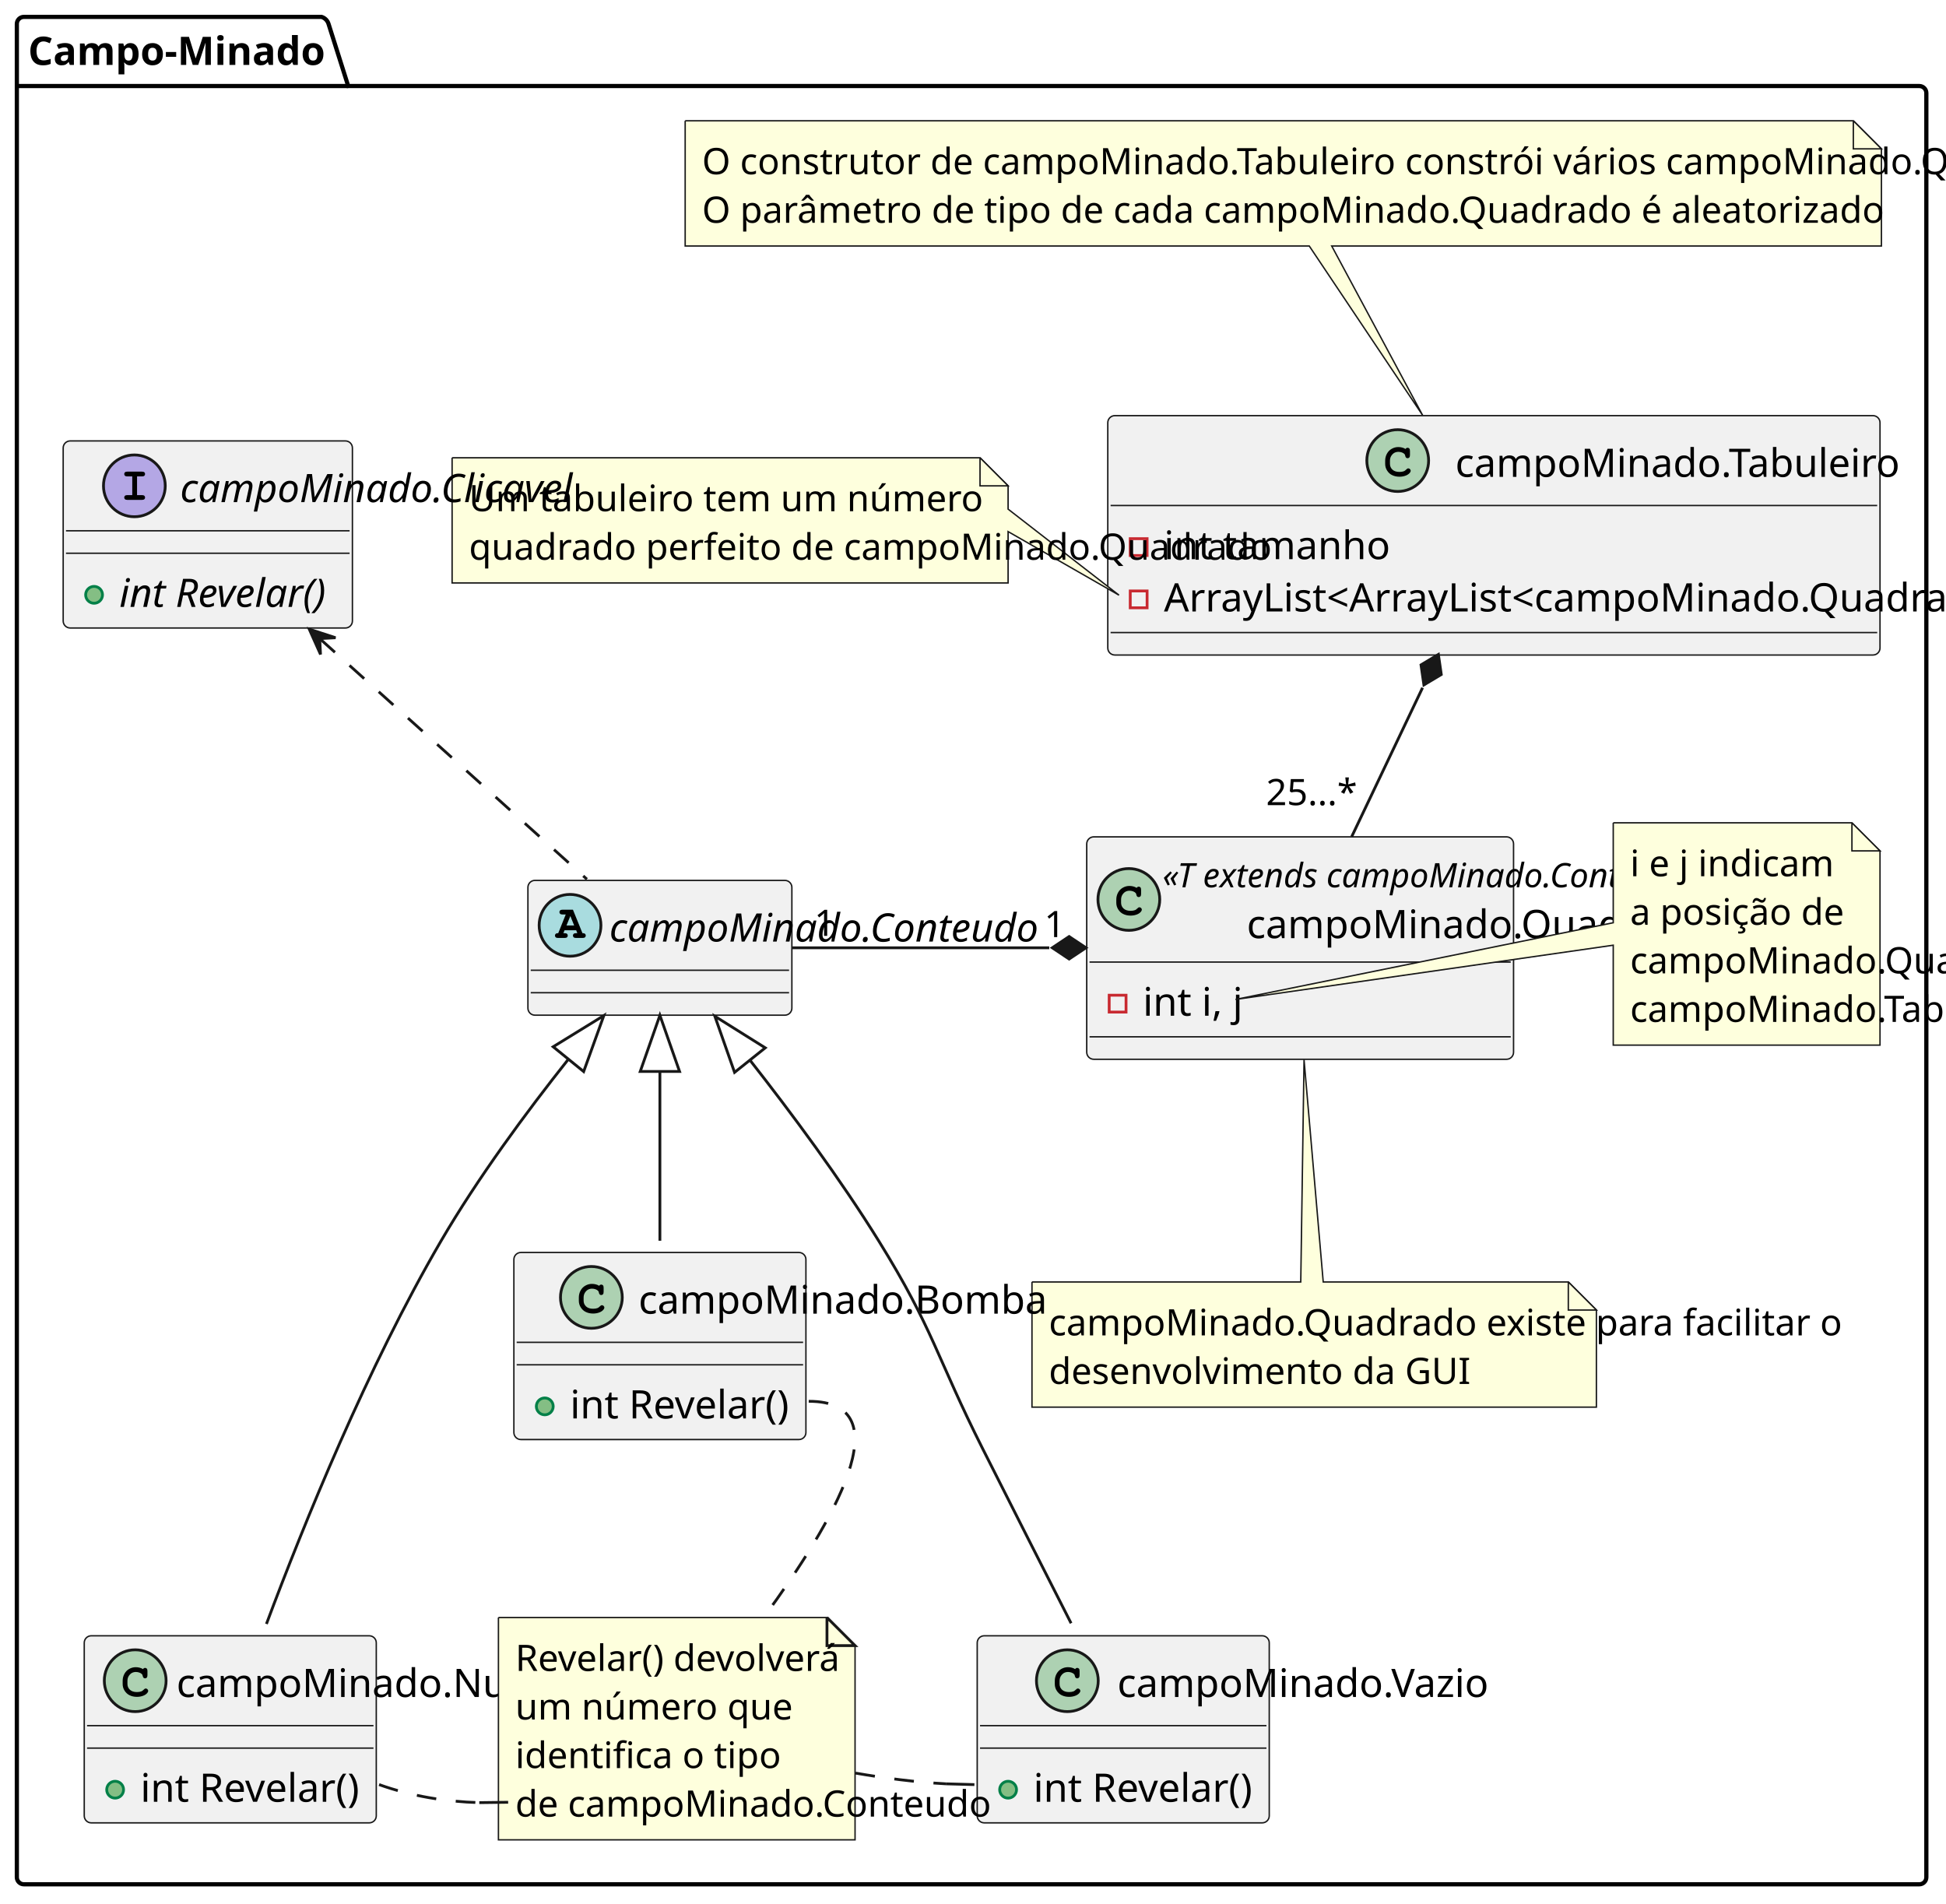
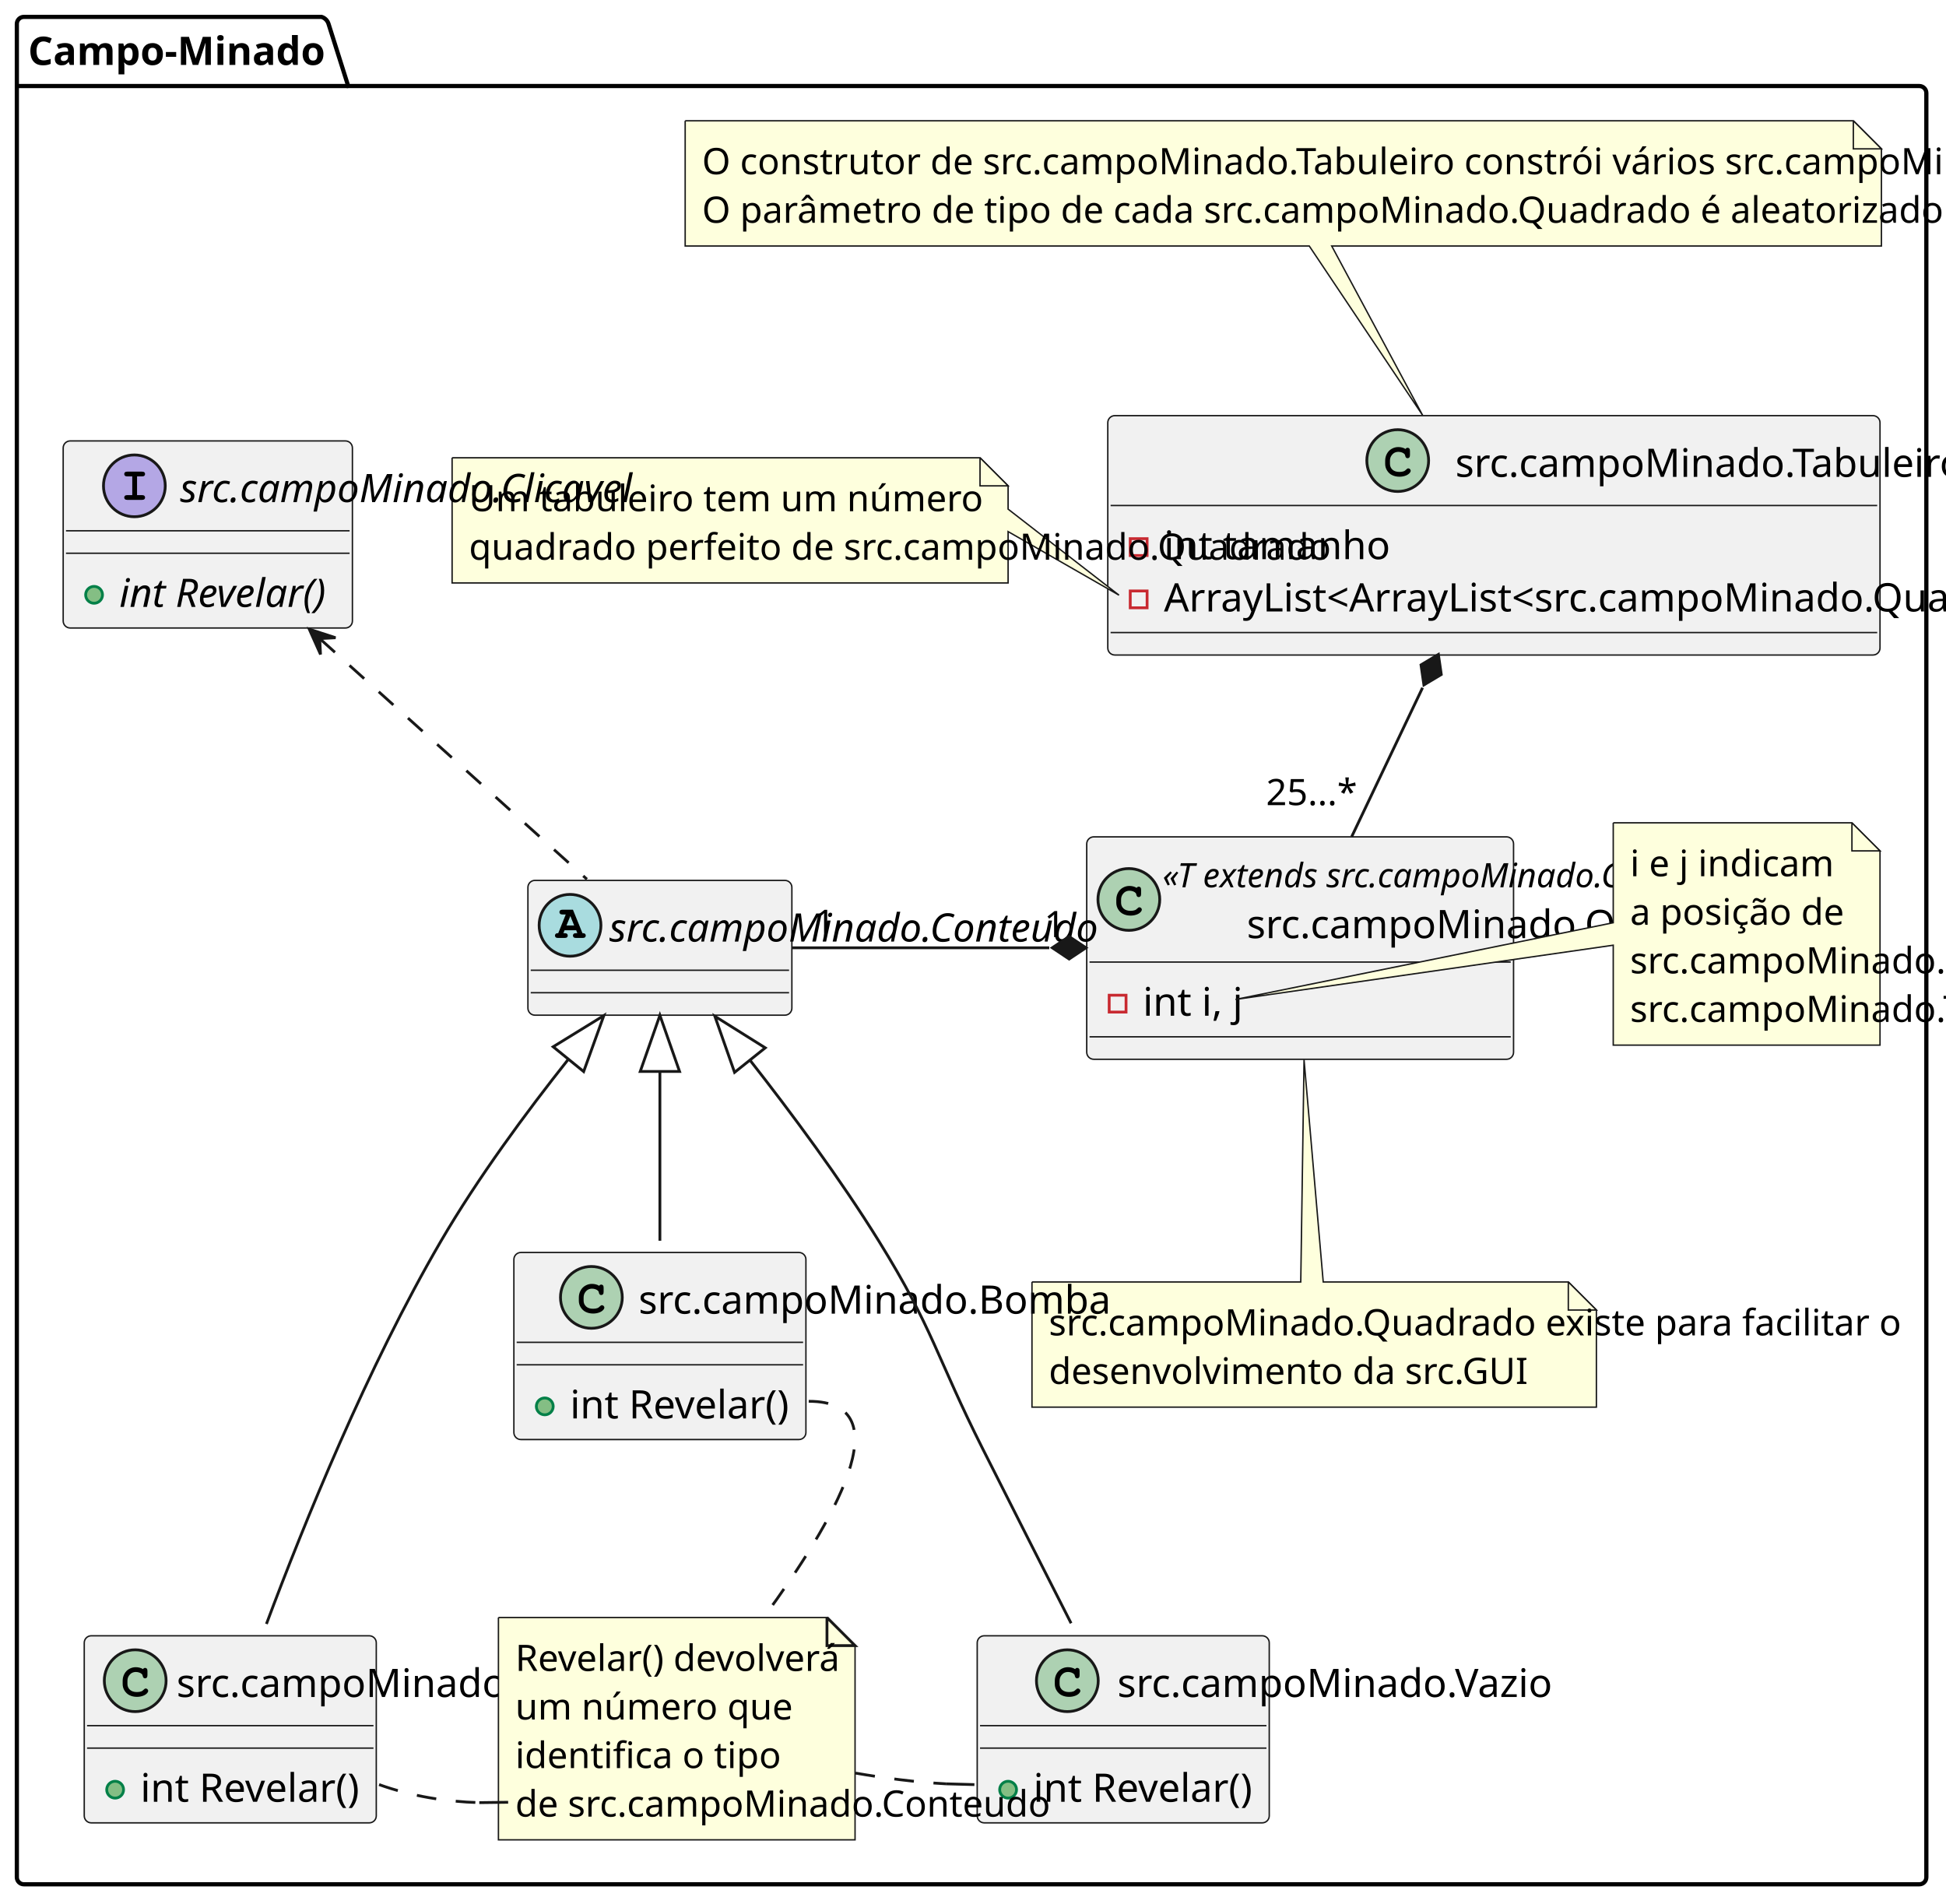
<svg xmlns="http://www.w3.org/2000/svg" contentStyleType="text/css" height="678px" preserveAspectRatio="none" style="width:693px;height:678px;background:#FFFFFF;" version="1.1" viewBox="0 0 693 678" width="693px" zoomAndPan="magnify">
  <defs />
  <g>
    <g id="cluster_Campo-Minado">
      <path d="M8.5,6.014 L114.5,6.014 A3.75,3.75 0 0 1 117,8.514 L124,30.635 L683.5,30.635 A2.5,2.5 0 0 1 686,33.135 L686,668.514 A2.5,2.5 0 0 1 683.5,671.014 L8.5,671.014 A2.5,2.5 0 0 1 6,668.514 L6,8.514 A2.5,2.5 0 0 1 8.5,6.014 " fill="none" style="stroke:#000000;stroke-width:1.5;" />
      <line style="stroke:#000000;stroke-width:1.5;" x1="6" x2="124" y1="30.635" y2="30.635" />
-       <text fill="#000000" font-family="sans-serif" font-size="14" font-weight="bold" lengthAdjust="spacing" textLength="105" x="10" y="23.121">Campo-Minado</text>
+       <text fill="#000000" font-family="sans-serif" font-size="14" font-weight="bold" lengthAdjust="spacing" textLength="105" x="10" y="23.121">Campo-Minado
+             </text>
    </g>
    <g id="elem_Tabuleiro">
-       <rect codeLine="3" fill="#F1F1F1" height="85.242" id="campoMinado.Tabuleiro" rx="2.5" ry="2.5" style="stroke:#181818;stroke-width:0.5;" width="275" x="394.5" y="148.014" />
+       <rect codeLine="3" fill="#F1F1F1" height="85.242" id="src.campoMinado.Tabuleiro" rx="2.5" ry="2.5" style="stroke:#181818;stroke-width:0.5;" width="275" x="394.5" y="148.014" />
      <ellipse cx="497.75" cy="164.014" fill="#ADD1B2" rx="11" ry="11" style="stroke:#181818;stroke-width:1.0;" />
      <path d="M500.516,159.889 Q500.672,159.67 500.859,159.56 Q501.047,159.451 501.266,159.451 Q501.641,159.451 501.875,159.717 Q502.109,159.967 502.109,160.576 L502.109,162.029 Q502.109,162.639 501.875,162.904 Q501.641,163.17 501.266,163.17 Q500.922,163.17 500.719,162.967 Q500.516,162.779 500.406,162.264 Q500.359,161.904 500.172,161.717 Q499.844,161.342 499.234,161.123 Q498.625,160.904 498,160.904 Q497.234,160.904 496.594,161.232 Q495.969,161.56 495.469,162.31 Q494.984,163.06 494.984,164.092 L494.984,165.185 Q494.984,166.42 495.875,167.248 Q496.766,168.06 498.359,168.06 Q499.297,168.06 499.953,167.81 Q500.344,167.654 500.766,167.217 Q501.031,166.951 501.172,166.873 Q501.328,166.795 501.531,166.795 Q501.859,166.795 502.109,167.06 Q502.375,167.31 502.375,167.654 Q502.375,167.998 502.031,168.404 Q501.531,168.982 500.734,169.31 Q499.656,169.764 498.359,169.764 Q496.844,169.764 495.641,169.139 Q494.656,168.639 493.969,167.576 Q493.281,166.498 493.281,165.217 L493.281,164.06 Q493.281,162.732 493.891,161.592 Q494.516,160.435 495.609,159.826 Q496.703,159.201 497.938,159.201 Q498.672,159.201 499.312,159.373 Q499.969,159.529 500.516,159.889 Z " fill="#000000" />
-       <text fill="#000000" font-family="sans-serif" font-size="14" lengthAdjust="spacing" textLength="60" x="518.25" y="169.81">campoMinado.Tabuleiro</text>
+       <text fill="#000000" font-family="sans-serif" font-size="14" lengthAdjust="spacing" textLength="60" x="518.25" y="169.81">src.campoMinado.Tabuleiro
+             </text>
      <line style="stroke:#181818;stroke-width:0.5;" x1="395.5" x2="668.5" y1="180.014" y2="180.014" />
      <rect fill="none" height="6" style="stroke:#C82930;stroke-width:1.0;" width="6" x="402.5" y="191.824" />
-       <text fill="#000000" font-family="sans-serif" font-size="14" lengthAdjust="spacing" textLength="74" x="414.5" y="199.121">int tamanho</text>
+       <text fill="#000000" font-family="sans-serif" font-size="14" lengthAdjust="spacing" textLength="74" x="414.5" y="199.121">int tamanho
+             </text>
      <rect fill="none" height="6" style="stroke:#C82930;stroke-width:1.0;" width="6" x="402.5" y="210.445" />
-       <text fill="#000000" font-family="sans-serif" font-size="14" lengthAdjust="spacing" textLength="249" x="414.5" y="217.742">ArrayList&lt;ArrayList&lt;campoMinado.Quadrado&gt;&gt; board</text>
+       <text fill="#000000" font-family="sans-serif" font-size="14" lengthAdjust="spacing" textLength="249" x="414.5" y="217.742">ArrayList&lt;ArrayList&lt;src.campoMinado.Quadrado&gt;&gt;
+                 board
+             </text>
      <line style="stroke:#181818;stroke-width:0.5;" x1="395.5" x2="668.5" y1="225.256" y2="225.256" />
    </g>
    <g id="elem_GMN4">
      <path d="M244,43.014 L244,87.596 A0,0 0 0 0 244,87.596 L466.24,87.596 L506.62,147.884 L474.24,87.596 L670,87.596 A0,0 0 0 0 670,87.596 L670,53.014 L660,43.014 L244,43.014 A0,0 0 0 0 244,43.014 " fill="#FEFFDD" style="stroke:#181818;stroke-width:0.5;" />
      <path d="M660,43.014 L660,53.014 L670,53.014 L660,43.014 " fill="#FEFFDD" style="stroke:#181818;stroke-width:0.5;" />
-       <text fill="#000000" font-family="sans-serif" font-size="13" lengthAdjust="spacing" textLength="405" x="250" y="62.042">O construtor de campoMinado.Tabuleiro constrói vários campoMinado.Quadrado para compor board</text>
-       <text fill="#000000" font-family="sans-serif" font-size="13" lengthAdjust="spacing" textLength="310" x="250" y="79.333">O parâmetro de tipo de cada campoMinado.Quadrado é aleatorizado</text>
+       <text fill="#000000" font-family="sans-serif" font-size="13" lengthAdjust="spacing" textLength="405" x="250" y="62.042">O
+                 construtor de src.campoMinado.Tabuleiro constrói vários src.campoMinado.Quadrado para compor
+                 board
+             </text>
+       <text fill="#000000" font-family="sans-serif" font-size="13" lengthAdjust="spacing" textLength="310" x="250" y="79.333">O
+                 parâmetro de tipo de cada src.campoMinado.Quadrado é aleatorizado
+             </text>
    </g>
    <path d="M161,163.014 L161,207.596 A0,0 0 0 0 161,207.596 L359,207.596 A0,0 0 0 0 359,207.596 L359,189.305 L398.5,211.945 L359,181.305 L359,173.014 L349,163.014 L161,163.014 A0,0 0 0 0 161,163.014 " fill="#FEFFDD" style="stroke:#181818;stroke-width:0.5;" />
    <path d="M349,163.014 L349,173.014 L359,173.014 L349,163.014 " fill="#FEFFDD" style="stroke:#181818;stroke-width:0.5;" />
-     <text fill="#000000" font-family="sans-serif" font-size="13" lengthAdjust="spacing" textLength="168" x="167" y="182.042">Um tabuleiro tem um número</text>
-     <text fill="#000000" font-family="sans-serif" font-size="13" lengthAdjust="spacing" textLength="177" x="167" y="199.333">quadrado perfeito de campoMinado.Quadrado</text>
+     <text fill="#000000" font-family="sans-serif" font-size="13" lengthAdjust="spacing" textLength="168" x="167" y="182.042">Um tabuleiro tem um número
+         </text>
+     <text fill="#000000" font-family="sans-serif" font-size="13" lengthAdjust="spacing" textLength="177" x="167" y="199.333">quadrado
+             perfeito de src.campoMinado.Quadrado
+         </text>
    <g id="elem_Quadrado">
-       <rect codeLine="15" fill="#F1F1F1" height="79.203" id="campoMinado.Quadrado" rx="2.5" ry="2.5" style="stroke:#181818;stroke-width:0.5;" width="152" x="387" y="298.014" />
+       <rect codeLine="15" fill="#F1F1F1" height="79.203" id="src.campoMinado.Quadrado" rx="2.5" ry="2.5" style="stroke:#181818;stroke-width:0.5;" width="152" x="387" y="298.014" />
      <ellipse cx="402" cy="320.305" fill="#ADD1B2" rx="11" ry="11" style="stroke:#181818;stroke-width:1.0;" />
      <path d="M404.766,316.18 Q404.922,315.961 405.109,315.852 Q405.297,315.742 405.516,315.742 Q405.891,315.742 406.125,316.008 Q406.359,316.258 406.359,316.867 L406.359,318.32 Q406.359,318.93 406.125,319.195 Q405.891,319.461 405.516,319.461 Q405.172,319.461 404.969,319.258 Q404.766,319.07 404.656,318.555 Q404.609,318.195 404.422,318.008 Q404.094,317.633 403.484,317.414 Q402.875,317.195 402.25,317.195 Q401.484,317.195 400.844,317.523 Q400.219,317.852 399.719,318.602 Q399.234,319.352 399.234,320.383 L399.234,321.477 Q399.234,322.711 400.125,323.539 Q401.016,324.352 402.609,324.352 Q403.547,324.352 404.203,324.102 Q404.594,323.945 405.016,323.508 Q405.281,323.242 405.422,323.164 Q405.578,323.086 405.781,323.086 Q406.109,323.086 406.359,323.352 Q406.625,323.602 406.625,323.945 Q406.625,324.289 406.281,324.695 Q405.781,325.273 404.984,325.602 Q403.906,326.055 402.609,326.055 Q401.094,326.055 399.891,325.43 Q398.906,324.93 398.219,323.867 Q397.531,322.789 397.531,321.508 L397.531,320.352 Q397.531,319.023 398.141,317.883 Q398.766,316.727 399.859,316.117 Q400.953,315.492 402.188,315.492 Q402.922,315.492 403.562,315.664 Q404.219,315.82 404.766,316.18 Z " fill="#000000" />
-       <text fill="#000000" font-family="sans-serif" font-size="12" font-style="italic" lengthAdjust="spacing" textLength="124" x="414" y="315.963">«T extends campoMinado.Conteudo»</text>
-       <text fill="#000000" font-family="sans-serif" font-size="14" lengthAdjust="spacing" textLength="64" x="444" y="334.082">campoMinado.Quadrado</text>
+       <text fill="#000000" font-family="sans-serif" font-size="12" font-style="italic" lengthAdjust="spacing" textLength="124" x="414" y="315.963">«T
+                 extends src.campoMinado.Conteudo»
+             </text>
+       <text fill="#000000" font-family="sans-serif" font-size="14" lengthAdjust="spacing" textLength="64" x="444" y="334.082">src.campoMinado.Quadrado
+             </text>
      <line style="stroke:#181818;stroke-width:0.5;" x1="388" x2="538" y1="342.596" y2="342.596" />
      <rect fill="none" height="6" style="stroke:#C82930;stroke-width:1.0;" width="6" x="395" y="354.406" />
-       <text fill="#000000" font-family="sans-serif" font-size="14" lengthAdjust="spacing" textLength="33" x="407" y="361.703">int i, j</text>
+       <text fill="#000000" font-family="sans-serif" font-size="14" lengthAdjust="spacing" textLength="33" x="407" y="361.703">int i, j
+             </text>
      <line style="stroke:#181818;stroke-width:0.5;" x1="388" x2="538" y1="369.217" y2="369.217" />
    </g>
    <g id="elem_GMN10">
      <path d="M367.5,456.514 L367.5,501.096 A0,0 0 0 0 367.5,501.096 L568.5,501.096 A0,0 0 0 0 568.5,501.096 L568.5,466.514 L558.5,456.514 L471.22,456.514 L464.39,377.374 L463.22,456.514 L367.5,456.514 A0,0 0 0 0 367.5,456.514 " fill="#FEFFDD" style="stroke:#181818;stroke-width:0.5;" />
      <path d="M558.5,456.514 L558.5,466.514 L568.5,466.514 L558.5,456.514 " fill="#FEFFDD" style="stroke:#181818;stroke-width:0.5;" />
-       <text fill="#000000" font-family="sans-serif" font-size="13" lengthAdjust="spacing" textLength="180" x="373.5" y="475.542">campoMinado.Quadrado existe para facilitar o</text>
-       <text fill="#000000" font-family="sans-serif" font-size="13" lengthAdjust="spacing" textLength="138" x="373.5" y="492.833">desenvolvimento da GUI</text>
+       <text fill="#000000" font-family="sans-serif" font-size="13" lengthAdjust="spacing" textLength="180" x="373.5" y="475.542">src.campoMinado.Quadrado
+                 existe para facilitar o
+             </text>
+       <text fill="#000000" font-family="sans-serif" font-size="13" lengthAdjust="spacing" textLength="138" x="373.5" y="492.833">desenvolvimento da src.GUI
+             </text>
    </g>
    <path d="M574.5,293.014 L574.5,328.596 L440,355.906 L574.5,336.596 L574.5,372.178 A0,0 0 0 0 574.5,372.178 L669.5,372.178 A0,0 0 0 0 669.5,372.178 L669.5,303.014 L659.5,293.014 L574.5,293.014 A0,0 0 0 0 574.5,293.014 " fill="#FEFFDD" style="stroke:#181818;stroke-width:0.5;" />
    <path d="M659.5,293.014 L659.5,303.014 L669.5,303.014 L659.5,293.014 " fill="#FEFFDD" style="stroke:#181818;stroke-width:0.5;" />
-     <text fill="#000000" font-family="sans-serif" font-size="13" lengthAdjust="spacing" textLength="70" x="580.5" y="312.042">i e j indicam</text>
-     <text fill="#000000" font-family="sans-serif" font-size="13" lengthAdjust="spacing" textLength="74" x="580.5" y="329.333">a posição de</text>
-     <text fill="#000000" font-family="sans-serif" font-size="13" lengthAdjust="spacing" textLength="74" x="580.5" y="346.624">campoMinado.Quadrado no</text>
-     <text fill="#000000" font-family="sans-serif" font-size="13" lengthAdjust="spacing" textLength="52" x="580.5" y="363.915">campoMinado.Tabuleiro</text>
+     <text fill="#000000" font-family="sans-serif" font-size="13" lengthAdjust="spacing" textLength="70" x="580.5" y="312.042">i e j indicam
+         </text>
+     <text fill="#000000" font-family="sans-serif" font-size="13" lengthAdjust="spacing" textLength="74" x="580.5" y="329.333">a posição de
+         </text>
+     <text fill="#000000" font-family="sans-serif" font-size="13" lengthAdjust="spacing" textLength="74" x="580.5" y="346.624">src.campoMinado.Quadrado
+             no
+         </text>
+     <text fill="#000000" font-family="sans-serif" font-size="13" lengthAdjust="spacing" textLength="52" x="580.5" y="363.915">src.campoMinado.Tabuleiro
+         </text>
    <g id="elem_Conteudo">
-       <rect codeLine="36" fill="#F1F1F1" height="48" id="campoMinado.Conteudo" rx="2.5" ry="2.5" style="stroke:#181818;stroke-width:0.5;" width="94" x="188" y="313.514" />
+       <rect codeLine="36" fill="#F1F1F1" height="48" id="src.campoMinado.Conteudo" rx="2.5" ry="2.5" style="stroke:#181818;stroke-width:0.5;" width="94" x="188" y="313.514" />
      <ellipse cx="203" cy="329.514" fill="#A9DCDF" rx="11" ry="11" style="stroke:#181818;stroke-width:1.0;" />
      <path d="M205.188,331.279 L201.047,331.279 L200.625,332.31 L201.047,332.31 Q201.656,332.31 201.922,332.545 Q202.188,332.779 202.188,333.17 Q202.188,333.545 201.922,333.779 Q201.656,334.014 201.047,334.014 L198.75,334.014 Q198.141,334.014 197.891,333.779 Q197.625,333.545 197.625,333.154 Q197.625,332.779 197.906,332.545 Q198.172,332.295 198.797,332.31 L201.469,325.654 L200.359,325.654 Q199.75,325.654 199.484,325.42 Q199.219,325.185 199.219,324.795 Q199.219,324.42 199.484,324.185 Q199.75,323.951 200.359,323.951 L204.031,323.951 L207.422,332.31 Q208.016,332.31 208.203,332.451 Q208.594,332.717 208.594,333.17 Q208.594,333.545 208.328,333.779 Q208.078,334.014 207.469,334.014 L205.172,334.014 Q204.562,334.014 204.297,333.779 Q204.031,333.545 204.031,333.154 Q204.031,332.779 204.297,332.545 Q204.562,332.31 205.172,332.31 L205.594,332.31 L205.188,331.279 Z M204.469,329.576 L203.109,326.201 L201.734,329.576 L204.469,329.576 Z " fill="#000000" />
-       <text fill="#000000" font-family="sans-serif" font-size="14" font-style="italic" lengthAdjust="spacing" textLength="62" x="217" y="335.31">campoMinado.Conteudo</text>
+       <text fill="#000000" font-family="sans-serif" font-size="14" font-style="italic" lengthAdjust="spacing" textLength="62" x="217" y="335.31">src.campoMinado.Conteudo
+             </text>
      <line style="stroke:#181818;stroke-width:0.5;" x1="189" x2="281" y1="345.514" y2="345.514" />
      <line style="stroke:#181818;stroke-width:0.5;" x1="189" x2="281" y1="353.514" y2="353.514" />
    </g>
    <g id="elem_Clicavel">
-       <rect codeLine="33" fill="#F1F1F1" height="66.621" id="campoMinado.Clicavel" rx="2.5" ry="2.5" style="stroke:#181818;stroke-width:0.5;" width="103" x="22.5" y="157.014" />
+       <rect codeLine="33" fill="#F1F1F1" height="66.621" id="src.campoMinado.Clicavel" rx="2.5" ry="2.5" style="stroke:#181818;stroke-width:0.5;" width="103" x="22.5" y="157.014" />
      <ellipse cx="47.85" cy="173.014" fill="#B4A7E5" rx="11" ry="11" style="stroke:#181818;stroke-width:1.0;" />
      <path d="M48.803,169.654 L48.803,176.31 L50.522,176.31 Q51.131,176.31 51.397,176.545 Q51.663,176.779 51.663,177.17 Q51.663,177.545 51.397,177.779 Q51.131,178.014 50.522,178.014 L45.381,178.014 Q44.772,178.014 44.506,177.779 Q44.241,177.545 44.241,177.154 Q44.241,176.779 44.506,176.545 Q44.772,176.31 45.381,176.31 L47.1,176.31 L47.1,169.654 L45.381,169.654 Q44.772,169.654 44.506,169.42 Q44.241,169.185 44.241,168.795 Q44.241,168.42 44.506,168.185 Q44.772,167.951 45.381,167.951 L50.522,167.951 Q51.131,167.951 51.397,168.185 Q51.663,168.42 51.663,168.795 Q51.663,169.185 51.397,169.42 Q51.131,169.654 50.522,169.654 L48.803,169.654 Z " fill="#000000" />
-       <text fill="#000000" font-family="sans-serif" font-size="14" font-style="italic" lengthAdjust="spacing" textLength="48" x="64.15" y="178.81">campoMinado.Clicavel</text>
+       <text fill="#000000" font-family="sans-serif" font-size="14" font-style="italic" lengthAdjust="spacing" textLength="48" x="64.15" y="178.81">src.campoMinado.Clicavel
+             </text>
      <line style="stroke:#181818;stroke-width:0.5;" x1="23.5" x2="124.5" y1="189.014" y2="189.014" />
      <line style="stroke:#181818;stroke-width:0.5;" x1="23.5" x2="124.5" y1="197.014" y2="197.014" />
      <ellipse cx="33.5" cy="211.824" fill="#84BE84" rx="3" ry="3" style="stroke:#038048;stroke-width:1.0;" />
-       <text fill="#000000" font-family="sans-serif" font-size="14" font-style="italic" lengthAdjust="spacing" textLength="77" x="42.5" y="216.121">int Revelar()</text>
+       <text fill="#000000" font-family="sans-serif" font-size="14" font-style="italic" lengthAdjust="spacing" textLength="77" x="42.5" y="216.121">int Revelar()
+             </text>
    </g>
    <g id="elem_Vazio">
-       <rect codeLine="37" fill="#F1F1F1" height="66.621" id="campoMinado.Vazio" rx="2.5" ry="2.5" style="stroke:#181818;stroke-width:0.5;" width="104" x="348" y="582.514" />
+       <rect codeLine="37" fill="#F1F1F1" height="66.621" id="src.campoMinado.Vazio" rx="2.5" ry="2.5" style="stroke:#181818;stroke-width:0.5;" width="104" x="348" y="582.514" />
      <ellipse cx="380.1" cy="598.514" fill="#ADD1B2" rx="11" ry="11" style="stroke:#181818;stroke-width:1.0;" />
      <path d="M382.866,594.389 Q383.022,594.17 383.209,594.061 Q383.397,593.951 383.616,593.951 Q383.991,593.951 384.225,594.217 Q384.459,594.467 384.459,595.076 L384.459,596.529 Q384.459,597.139 384.225,597.404 Q383.991,597.67 383.616,597.67 Q383.272,597.67 383.069,597.467 Q382.866,597.279 382.756,596.764 Q382.709,596.404 382.522,596.217 Q382.194,595.842 381.584,595.623 Q380.975,595.404 380.35,595.404 Q379.584,595.404 378.944,595.732 Q378.319,596.061 377.819,596.811 Q377.334,597.561 377.334,598.592 L377.334,599.686 Q377.334,600.92 378.225,601.748 Q379.116,602.561 380.709,602.561 Q381.647,602.561 382.303,602.311 Q382.694,602.154 383.116,601.717 Q383.381,601.451 383.522,601.373 Q383.678,601.295 383.881,601.295 Q384.209,601.295 384.459,601.561 Q384.725,601.811 384.725,602.154 Q384.725,602.498 384.381,602.904 Q383.881,603.482 383.084,603.811 Q382.006,604.264 380.709,604.264 Q379.194,604.264 377.991,603.639 Q377.006,603.139 376.319,602.076 Q375.631,600.998 375.631,599.717 L375.631,598.561 Q375.631,597.232 376.241,596.092 Q376.866,594.936 377.959,594.326 Q379.053,593.701 380.288,593.701 Q381.022,593.701 381.663,593.873 Q382.319,594.029 382.866,594.389 Z " fill="#000000" />
-       <text fill="#000000" font-family="sans-serif" font-size="14" lengthAdjust="spacing" textLength="34" x="397.9" y="604.311">campoMinado.Vazio</text>
+       <text fill="#000000" font-family="sans-serif" font-size="14" lengthAdjust="spacing" textLength="34" x="397.9" y="604.311">src.campoMinado.Vazio
+             </text>
      <line style="stroke:#181818;stroke-width:0.5;" x1="349" x2="451" y1="614.514" y2="614.514" />
      <line style="stroke:#181818;stroke-width:0.5;" x1="349" x2="451" y1="622.514" y2="622.514" />
      <ellipse cx="359" cy="637.324" fill="#84BE84" rx="3" ry="3" style="stroke:#038048;stroke-width:1.0;" />
-       <text fill="#000000" font-family="sans-serif" font-size="14" lengthAdjust="spacing" textLength="78" x="368" y="641.621">int Revelar()</text>
+       <text fill="#000000" font-family="sans-serif" font-size="14" lengthAdjust="spacing" textLength="78" x="368" y="641.621">int Revelar()
+             </text>
    </g>
    <g id="elem_Numerado">
-       <rect codeLine="40" fill="#F1F1F1" height="66.621" id="campoMinado.Numerado" rx="2.5" ry="2.5" style="stroke:#181818;stroke-width:0.5;" width="104" x="30" y="582.514" />
+       <rect codeLine="40" fill="#F1F1F1" height="66.621" id="src.campoMinado.Numerado" rx="2.5" ry="2.5" style="stroke:#181818;stroke-width:0.5;" width="104" x="30" y="582.514" />
      <ellipse cx="48.15" cy="598.514" fill="#ADD1B2" rx="11" ry="11" style="stroke:#181818;stroke-width:1.0;" />
      <path d="M50.916,594.389 Q51.072,594.17 51.259,594.061 Q51.447,593.951 51.666,593.951 Q52.041,593.951 52.275,594.217 Q52.509,594.467 52.509,595.076 L52.509,596.529 Q52.509,597.139 52.275,597.404 Q52.041,597.67 51.666,597.67 Q51.322,597.67 51.119,597.467 Q50.916,597.279 50.806,596.764 Q50.759,596.404 50.572,596.217 Q50.244,595.842 49.634,595.623 Q49.025,595.404 48.4,595.404 Q47.634,595.404 46.994,595.732 Q46.369,596.061 45.869,596.811 Q45.384,597.561 45.384,598.592 L45.384,599.686 Q45.384,600.92 46.275,601.748 Q47.166,602.561 48.759,602.561 Q49.697,602.561 50.353,602.311 Q50.744,602.154 51.166,601.717 Q51.431,601.451 51.572,601.373 Q51.728,601.295 51.931,601.295 Q52.259,601.295 52.509,601.561 Q52.775,601.811 52.775,602.154 Q52.775,602.498 52.431,602.904 Q51.931,603.482 51.134,603.811 Q50.056,604.264 48.759,604.264 Q47.244,604.264 46.041,603.639 Q45.056,603.139 44.369,602.076 Q43.681,600.998 43.681,599.717 L43.681,598.561 Q43.681,597.232 44.291,596.092 Q44.916,594.936 46.009,594.326 Q47.103,593.701 48.337,593.701 Q49.072,593.701 49.712,593.873 Q50.369,594.029 50.916,594.389 Z " fill="#000000" />
-       <text fill="#000000" font-family="sans-serif" font-size="14" lengthAdjust="spacing" textLength="65" x="62.85" y="604.311">campoMinado.Numerado</text>
+       <text fill="#000000" font-family="sans-serif" font-size="14" lengthAdjust="spacing" textLength="65" x="62.85" y="604.311">src.campoMinado.Numerado
+             </text>
      <line style="stroke:#181818;stroke-width:0.5;" x1="31" x2="133" y1="614.514" y2="614.514" />
      <line style="stroke:#181818;stroke-width:0.5;" x1="31" x2="133" y1="622.514" y2="622.514" />
      <ellipse cx="41" cy="637.324" fill="#84BE84" rx="3" ry="3" style="stroke:#038048;stroke-width:1.0;" />
-       <text fill="#000000" font-family="sans-serif" font-size="14" lengthAdjust="spacing" textLength="78" x="50" y="641.621">int Revelar()</text>
+       <text fill="#000000" font-family="sans-serif" font-size="14" lengthAdjust="spacing" textLength="78" x="50" y="641.621">int Revelar()
+             </text>
    </g>
    <g id="elem_Bomba">
-       <rect codeLine="43" fill="#F1F1F1" height="66.621" id="campoMinado.Bomba" rx="2.5" ry="2.5" style="stroke:#181818;stroke-width:0.5;" width="104" x="183" y="446.014" />
+       <rect codeLine="43" fill="#F1F1F1" height="66.621" id="src.campoMinado.Bomba" rx="2.5" ry="2.5" style="stroke:#181818;stroke-width:0.5;" width="104" x="183" y="446.014" />
      <ellipse cx="210.6" cy="462.014" fill="#ADD1B2" rx="11" ry="11" style="stroke:#181818;stroke-width:1.0;" />
      <path d="M213.366,457.889 Q213.522,457.67 213.709,457.56 Q213.897,457.451 214.116,457.451 Q214.491,457.451 214.725,457.717 Q214.959,457.967 214.959,458.576 L214.959,460.029 Q214.959,460.639 214.725,460.904 Q214.491,461.17 214.116,461.17 Q213.772,461.17 213.569,460.967 Q213.366,460.779 213.256,460.264 Q213.209,459.904 213.022,459.717 Q212.694,459.342 212.084,459.123 Q211.475,458.904 210.85,458.904 Q210.084,458.904 209.444,459.232 Q208.819,459.56 208.319,460.31 Q207.834,461.06 207.834,462.092 L207.834,463.185 Q207.834,464.42 208.725,465.248 Q209.616,466.06 211.209,466.06 Q212.147,466.06 212.803,465.81 Q213.194,465.654 213.616,465.217 Q213.881,464.951 214.022,464.873 Q214.178,464.795 214.381,464.795 Q214.709,464.795 214.959,465.06 Q215.225,465.31 215.225,465.654 Q215.225,465.998 214.881,466.404 Q214.381,466.982 213.584,467.31 Q212.506,467.764 211.209,467.764 Q209.694,467.764 208.491,467.139 Q207.506,466.639 206.819,465.576 Q206.131,464.498 206.131,463.217 L206.131,462.06 Q206.131,460.732 206.741,459.592 Q207.366,458.435 208.459,457.826 Q209.553,457.201 210.787,457.201 Q211.522,457.201 212.162,457.373 Q212.819,457.529 213.366,457.889 Z " fill="#000000" />
-       <text fill="#000000" font-family="sans-serif" font-size="14" lengthAdjust="spacing" textLength="44" x="227.4" y="467.81">campoMinado.Bomba</text>
+       <text fill="#000000" font-family="sans-serif" font-size="14" lengthAdjust="spacing" textLength="44" x="227.4" y="467.81">src.campoMinado.Bomba
+             </text>
      <line style="stroke:#181818;stroke-width:0.5;" x1="184" x2="286" y1="478.014" y2="478.014" />
      <line style="stroke:#181818;stroke-width:0.5;" x1="184" x2="286" y1="486.014" y2="486.014" />
      <ellipse cx="194" cy="500.824" fill="#84BE84" rx="3" ry="3" style="stroke:#038048;stroke-width:1.0;" />
-       <text fill="#000000" font-family="sans-serif" font-size="14" lengthAdjust="spacing" textLength="78" x="203" y="505.121">int Revelar()</text>
+       <text fill="#000000" font-family="sans-serif" font-size="14" lengthAdjust="spacing" textLength="78" x="203" y="505.121">int Revelar()
+             </text>
    </g>
    <g id="elem_N1">
      <path d="M177.5,576.014 L177.5,655.178 L304.5,655.178 L304.5,586.014 L294.5,576.014 L177.5,576.014 " fill="#FEFFDD" style="stroke:#181818;stroke-width:0.5;" />
      <path d="M294.5,576.014 L294.5,586.014 L304.5,586.014 L294.5,576.014 " fill="#FEFFDD" style="stroke:#181818;stroke-width:1.0;" />
-       <text fill="#000000" font-family="sans-serif" font-size="13" lengthAdjust="spacing" textLength="106" x="183.5" y="595.042">Revelar() devolverá</text>
-       <text fill="#000000" font-family="sans-serif" font-size="13" lengthAdjust="spacing" textLength="90" x="183.5" y="612.333">um número que</text>
-       <text fill="#000000" font-family="sans-serif" font-size="13" lengthAdjust="spacing" textLength="87" x="183.5" y="629.624">identifica o tipo</text>
-       <text fill="#000000" font-family="sans-serif" font-size="13" lengthAdjust="spacing" textLength="73" x="183.5" y="646.915">de campoMinado.Conteudo</text>
+       <text fill="#000000" font-family="sans-serif" font-size="13" lengthAdjust="spacing" textLength="106" x="183.5" y="595.042">Revelar() devolverá
+             </text>
+       <text fill="#000000" font-family="sans-serif" font-size="13" lengthAdjust="spacing" textLength="90" x="183.5" y="612.333">um número que
+             </text>
+       <text fill="#000000" font-family="sans-serif" font-size="13" lengthAdjust="spacing" textLength="87" x="183.5" y="629.624">identifica o tipo
+             </text>
+       <text fill="#000000" font-family="sans-serif" font-size="13" lengthAdjust="spacing" textLength="73" x="183.5" y="646.915">de
+                 src.campoMinado.Conteudo
+             </text>
    </g>
    <g id="link_Conteudo_Quadrado">
-       <path codeLine="29" d="M282.2,337.514 C312.69,337.514 343.17,337.514 373.66,337.514 " fill="none" id="campoMinado.Conteudo-to-campoMinado.Quadrado" style="stroke:#181818;stroke-width:1.0;" />
+       <path codeLine="29" d="M282.2,337.514 C312.69,337.514 343.17,337.514 373.66,337.514 " fill="none" id="src.campoMinado.Conteudo-to-src.campoMinado.Quadrado" style="stroke:#181818;stroke-width:1.0;" />
      <polygon fill="#181818" points="386.73,337.514,380.73,333.514,374.73,337.514,380.73,341.514,386.73,337.514" style="stroke:#181818;stroke-width:1.0;" />
-       <text fill="#000000" font-family="sans-serif" font-size="13" lengthAdjust="spacing" textLength="7" x="289.963" y="333.263">1</text>
-       <text fill="#000000" font-family="sans-serif" font-size="13" lengthAdjust="spacing" textLength="7" x="371.878" y="333.71">1</text>
+       <text fill="#000000" font-family="sans-serif" font-size="13" lengthAdjust="spacing" textLength="7" x="289.963" y="333.263">1
+             </text>
+       <text fill="#000000" font-family="sans-serif" font-size="13" lengthAdjust="spacing" textLength="7" x="371.878" y="333.71">1
+             </text>
    </g>
    <g id="link_Tabuleiro_Quadrado">
-       <path codeLine="30" d="M506.59,244.924 C498.22,262.494 489.09,281.684 481.36,297.944 " fill="none" id="campoMinado.Tabuleiro-backto-campoMinado.Quadrado" style="stroke:#181818;stroke-width:1.0;" />
+       <path codeLine="30" d="M506.59,244.924 C498.22,262.494 489.09,281.684 481.36,297.944 " fill="none" id="src.campoMinado.Tabuleiro-backto-src.campoMinado.Quadrado" style="stroke:#181818;stroke-width:1.0;" />
      <polygon fill="#181818" points="512.23,233.064,506.041,236.764,507.075,243.9,513.265,240.2,512.23,233.064" style="stroke:#181818;stroke-width:1.0;" />
-       <text fill="#000000" font-family="sans-serif" font-size="13" lengthAdjust="spacing" textLength="31" x="450.852" y="286.717">25...*</text>
+       <text fill="#000000" font-family="sans-serif" font-size="13" lengthAdjust="spacing" textLength="31" x="450.852" y="286.717">25...*
+             </text>
    </g>
    <g id="link_Clicavel_Conteudo">
-       <path codeLine="53" d="M114.07,227.604 C143.75,254.334 183.35,289.994 209.01,313.104 " fill="none" id="campoMinado.Clicavel-backto-campoMinado.Conteudo" style="stroke:#181818;stroke-width:1.0;stroke-dasharray:7.0,7.0;" />
+       <path codeLine="53" d="M114.07,227.604 C143.75,254.334 183.35,289.994 209.01,313.104 " fill="none" id="src.campoMinado.Clicavel-backto-src.campoMinado.Conteudo" style="stroke:#181818;stroke-width:1.0;stroke-dasharray:7.0,7.0;" />
      <polygon fill="#181818" points="110.13,224.054,114.144,233.048,113.847,227.399,119.496,227.101,110.13,224.054" style="stroke:#181818;stroke-width:1.0;" />
    </g>
    <g id="link_Conteudo_Vazio">
-       <path codeLine="54" d="M267.06,377.514 C281.89,396.414 299.23,419.794 313,442.014 C332.37,473.274 333.46,483.174 350,516.014 C360.35,536.564 371.99,559.494 381.43,578.054 " fill="none" id="campoMinado.Conteudo-backto-campoMinado.Vazio" style="stroke:#181818;stroke-width:1.0;" />
+       <path codeLine="54" d="M267.06,377.514 C281.89,396.414 299.23,419.794 313,442.014 C332.37,473.274 333.46,483.174 350,516.014 C360.35,536.564 371.99,559.494 381.43,578.054 " fill="none" id="src.campoMinado.Conteudo-backto-src.campoMinado.Vazio" style="stroke:#181818;stroke-width:1.0;" />
      <polygon fill="none" points="261.59,381.884,254.57,361.894,272.52,373.144,261.59,381.884" style="stroke:#181818;stroke-width:1.0;" />
    </g>
    <g id="link_Conteudo_Numerado">
-       <path codeLine="55" d="M202.41,377.194 C187.46,396.024 170.17,419.434 157,442.014 C130.84,486.864 108.25,542.544 94.88,578.304 " fill="none" id="campoMinado.Conteudo-backto-campoMinado.Numerado" style="stroke:#181818;stroke-width:1.0;" />
+       <path codeLine="55" d="M202.41,377.194 C187.46,396.024 170.17,419.434 157,442.014 C130.84,486.864 108.25,542.544 94.88,578.304 " fill="none" id="src.campoMinado.Conteudo-backto-src.campoMinado.Numerado" style="stroke:#181818;stroke-width:1.0;" />
      <polygon fill="none" points="196.99,372.764,215.04,361.654,207.85,381.594,196.99,372.764" style="stroke:#181818;stroke-width:1.0;" />
    </g>
    <g id="link_Conteudo_Bomba">
-       <path codeLine="56" d="M235,381.594 C235,400.904 235,423.414 235,441.834 " fill="none" id="campoMinado.Conteudo-backto-campoMinado.Bomba" style="stroke:#181818;stroke-width:1.0;" />
+       <path codeLine="56" d="M235,381.594 C235,400.904 235,423.414 235,441.834 " fill="none" id="src.campoMinado.Conteudo-backto-src.campoMinado.Bomba" style="stroke:#181818;stroke-width:1.0;" />
      <polygon fill="none" points="228,381.554,235,361.554,242,381.554,228,381.554" style="stroke:#181818;stroke-width:1.0;" />
    </g>
    <g id="link_N1_Vazio">
-       <path codeLine="57" d="M304.65,631.414 C315.15,633.234 326.12,634.654 336.83,635.234 " fill="none" id="N1-campoMinado.Vazio" style="stroke:#181818;stroke-width:1.0;stroke-dasharray:7.0,7.0;" />
+       <path codeLine="57" d="M304.65,631.414 C315.15,633.234 326.12,634.654 336.83,635.234 " fill="none" id="N1-src.campoMinado.Vazio" style="stroke:#181818;stroke-width:1.0;stroke-dasharray:7.0,7.0;" />
      <line style="stroke:#181818;stroke-width:1.0;" x1="336.83" x2="347" y1="635.234" y2="635.514" />
    </g>
    <g id="link_Numerado_N1">
-       <path codeLine="58" d="M135,635.514 C146.63,639.674 158.85,641.614 170.68,641.934 " fill="none" id="campoMinado.Numerado-N1" style="stroke:#181818;stroke-width:1.0;stroke-dasharray:7.0,7.0;" />
+       <path codeLine="58" d="M135,635.514 C146.63,639.674 158.85,641.614 170.68,641.934 " fill="none" id="src.campoMinado.Numerado-N1" style="stroke:#181818;stroke-width:1.0;stroke-dasharray:7.0,7.0;" />
      <line style="stroke:#181818;stroke-width:1.0;" x1="170.68" x2="180.96" y1="641.934" y2="641.804" />
    </g>
    <g id="link_Bomba_N1">
-       <path codeLine="59" d="M288,499.014 C321.88,499.014 296.77,542.174 272.14,575.734 " fill="none" id="campoMinado.Bomba-N1" style="stroke:#181818;stroke-width:1.0;stroke-dasharray:7.0,7.0;" />
+       <path codeLine="59" d="M288,499.014 C321.88,499.014 296.77,542.174 272.14,575.734 " fill="none" id="src.campoMinado.Bomba-N1" style="stroke:#181818;stroke-width:1.0;stroke-dasharray:7.0,7.0;" />
    </g>
  </g>
</svg>
